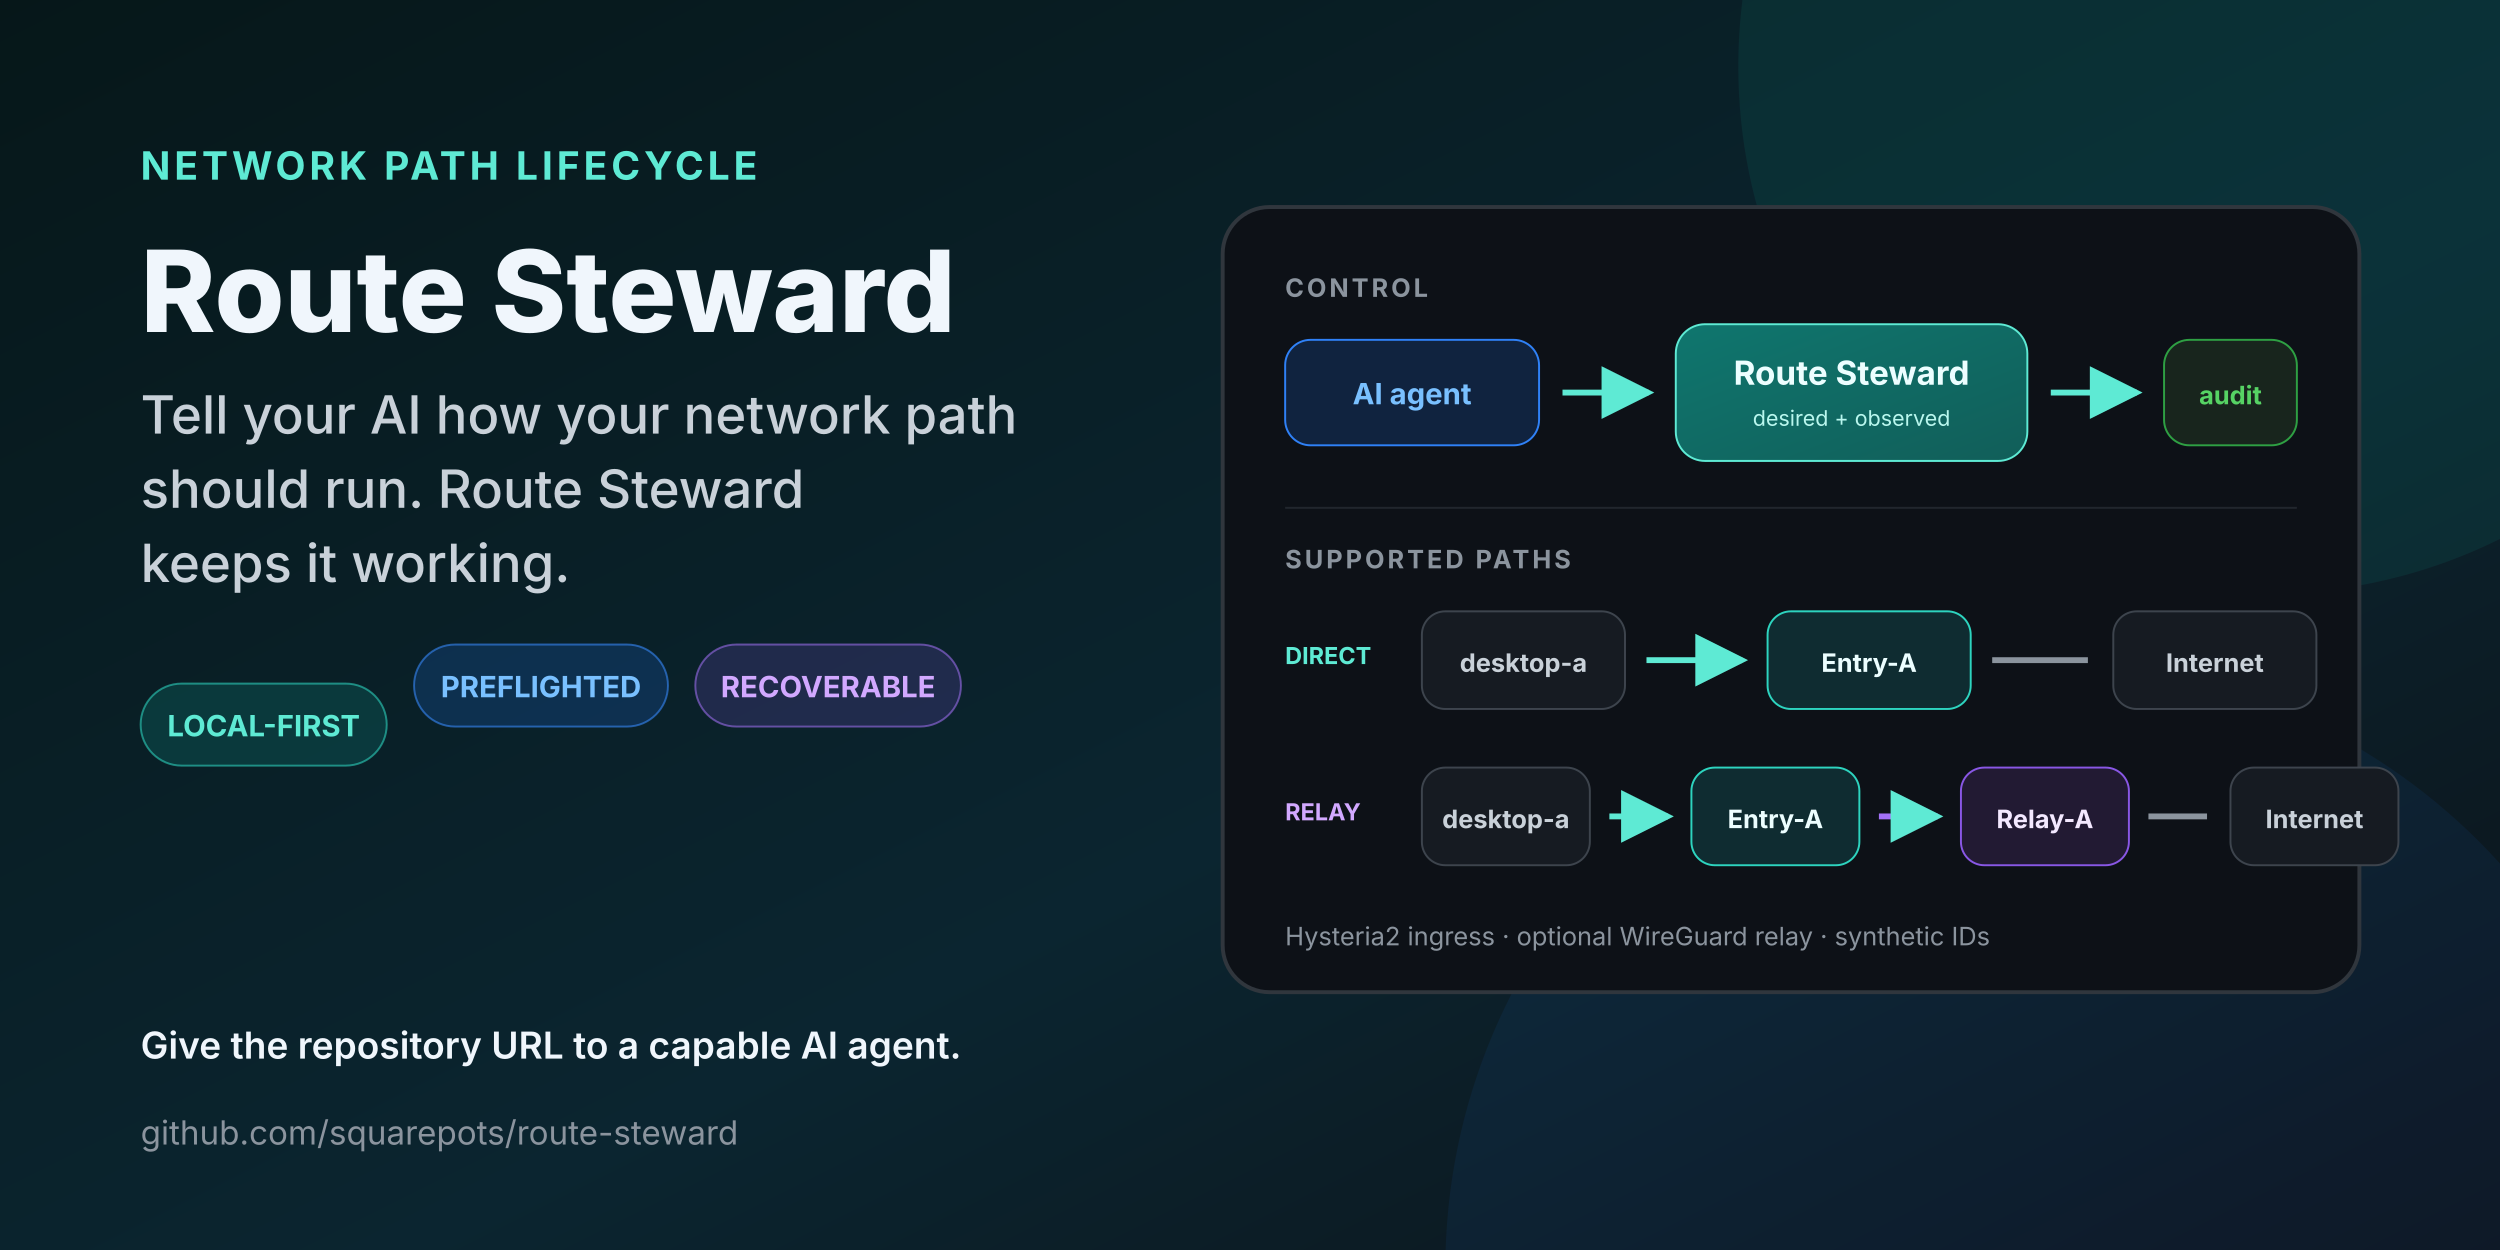
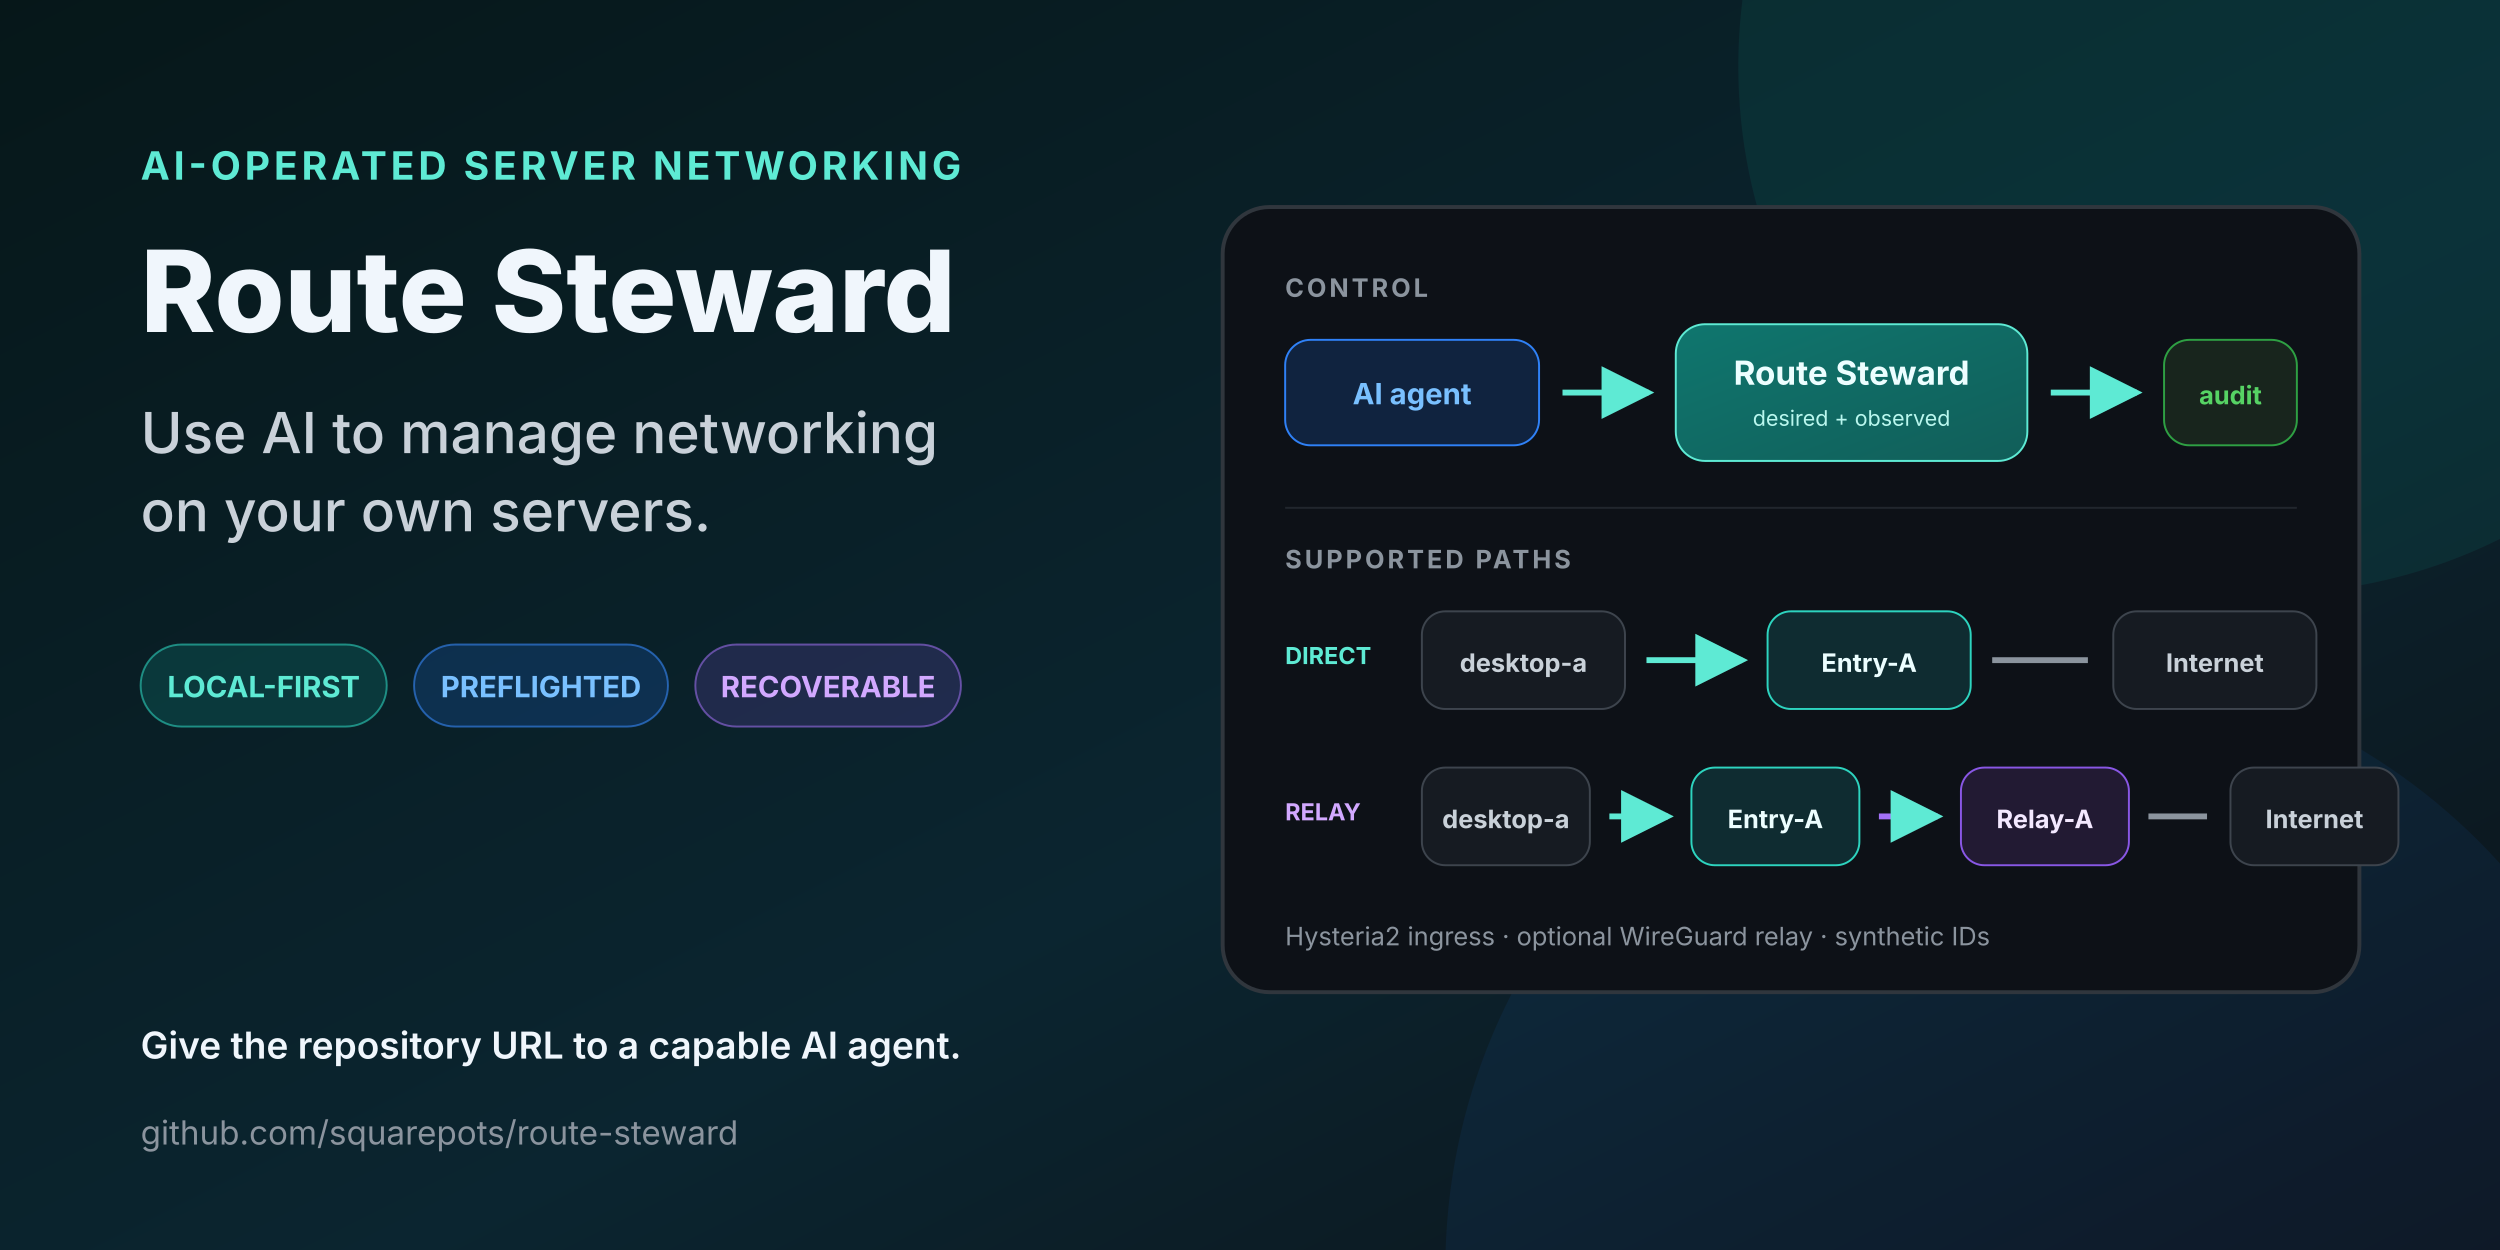
<svg xmlns="http://www.w3.org/2000/svg" width="1280" height="640" viewBox="0 0 1280 640" role="img" aria-labelledby="title desc">
  <defs>
    <linearGradient id="background" x1="0" y1="0" x2="1" y2="1">
      <stop offset="0" stop-color="#061719" />
      <stop offset="0.58" stop-color="#0b2530" />
      <stop offset="1" stop-color="#0d1117" />
    </linearGradient>
    <linearGradient id="steward" x1="0" y1="0" x2="1" y2="1">
      <stop offset="0" stop-color="#0f766e" />
      <stop offset="1" stop-color="#115e59" />
    </linearGradient>
    <marker id="arrow" markerWidth="9" markerHeight="9" refX="8" refY="4.5" orient="auto">
      <path d="M0,0 L9,4.5 L0,9 z" fill="#5eead4" />
    </marker>
  </defs>
  <rect width="1280" height="640" fill="url(#background)" />
  <circle cx="1160" cy="34" r="270" fill="#0f766e" opacity="0.16" />
  <circle cx="1050" cy="650" r="310" fill="#1f6feb" opacity="0.08" />
  <g font-family="Inter, Segoe UI, Arial, sans-serif">
-     <text x="72" y="92" fill="#5eead4" font-size="20" font-weight="700" letter-spacing="2">NETWORK PATH LIFECYCLE</text>
+     <text x="72" y="92" fill="#5eead4" font-size="20" font-weight="700" letter-spacing="2">AI-OPERATED SERVER NETWORKING</text>
    <text x="72" y="170" fill="#f0f6fc" font-size="58" font-weight="760">Route Steward</text>
-     <text x="72" y="222" fill="#c9d1d9" font-size="27" font-weight="500">Tell your AI how your network path</text>
-     <text x="72" y="260" fill="#c9d1d9" font-size="27" font-weight="500">should run. Route Steward</text>
-     <text x="72" y="298" fill="#c9d1d9" font-size="27" font-weight="500">keeps it working.</text>
-     <g transform="translate(72 350)">
+     <text x="72" y="232" fill="#c9d1d9" font-size="29" font-weight="500">Use AI to manage networking</text>
+     <text x="72" y="272" fill="#c9d1d9" font-size="29" font-weight="500">on your own servers.</text>
+     <g transform="translate(72 330)">
      <rect width="126" height="42" rx="21" fill="#0f766e" fill-opacity="0.30" stroke="#2dd4bf" stroke-opacity="0.58" />
      <text x="63" y="27" text-anchor="middle" fill="#5eead4" font-size="15" font-weight="650">LOCAL-FIRST</text>
    </g>
    <g transform="translate(212 330)">
      <rect width="130" height="42" rx="21" fill="#1f6feb" fill-opacity="0.20" stroke="#388bfd" stroke-opacity="0.58" />
      <text x="65" y="27" text-anchor="middle" fill="#79c0ff" font-size="15" font-weight="650">PREFLIGHTED</text>
    </g>
    <g transform="translate(356 330)">
      <rect width="136" height="42" rx="21" fill="#8957e5" fill-opacity="0.18" stroke="#a371f7" stroke-opacity="0.55" />
      <text x="68" y="27" text-anchor="middle" fill="#d2a8ff" font-size="15" font-weight="650">RECOVERABLE</text>
    </g>
    <g transform="translate(626 106)">
      <rect width="582" height="402" rx="24" fill="#0d1117" stroke="#30363d" stroke-width="2" />
      <text x="32" y="46" fill="#8b949e" font-size="13" font-weight="700" letter-spacing="1.5">CONTROL</text>
      <g transform="translate(32 68)">
        <rect width="130" height="54" rx="13" fill="#10233f" stroke="#2f81f7" />
        <text x="65" y="33" text-anchor="middle" fill="#79c0ff" font-size="15" font-weight="700">AI agent</text>
      </g>
      <line x1="174" y1="95" x2="218" y2="95" stroke="#5eead4" stroke-width="3" marker-end="url(#arrow)" />
      <g transform="translate(232 60)">
        <rect width="180" height="70" rx="15" fill="url(#steward)" stroke="#5eead4" />
        <text x="90" y="31" text-anchor="middle" fill="#ecfeff" font-size="17" font-weight="750">Route Steward</text>
        <text x="90" y="52" text-anchor="middle" fill="#b9f7ee" font-size="11">desired + observed</text>
      </g>
      <line x1="424" y1="95" x2="468" y2="95" stroke="#5eead4" stroke-width="3" marker-end="url(#arrow)" />
      <g transform="translate(482 68)">
        <rect width="68" height="54" rx="13" fill="#18251d" stroke="#2ea043" />
        <text x="34" y="33" text-anchor="middle" fill="#56d364" font-size="13" font-weight="700">audit</text>
      </g>
      <line x1="32" y1="154" x2="550" y2="154" stroke="#21262d" />
      <text x="32" y="185" fill="#8b949e" font-size="13" font-weight="700" letter-spacing="1.5">SUPPORTED PATHS</text>
      <text x="32" y="234" fill="#5eead4" font-size="12" font-weight="700">DIRECT</text>
      <g transform="translate(102 207)" font-size="13" font-weight="700" text-anchor="middle">
        <rect width="104" height="50" rx="12" fill="#161b22" stroke="#3d444d" />
        <text x="52" y="31" fill="#c9d1d9">desktop-a</text>
        <line x1="115" y1="25" x2="164" y2="25" stroke="#5eead4" stroke-width="3" marker-end="url(#arrow)" />
        <rect x="177" width="104" height="50" rx="12" fill="#0f2c31" stroke="#2dd4bf" />
        <text x="229" y="31" fill="#ecfeff">Entry-A</text>
        <line x1="292" y1="25" x2="341" y2="25" stroke="#8b949e" stroke-width="3" />
        <rect x="354" width="104" height="50" rx="12" fill="#161b22" stroke="#3d444d" />
        <text x="406" y="31" fill="#c9d1d9">Internet</text>
      </g>
      <text x="32" y="314" fill="#d2a8ff" font-size="12" font-weight="700">RELAY</text>
      <g transform="translate(102 287)" font-size="13" font-weight="700" text-anchor="middle">
        <rect width="86" height="50" rx="12" fill="#161b22" stroke="#3d444d" />
        <text x="43" y="31" fill="#c9d1d9">desktop-a</text>
        <line x1="96" y1="25" x2="126" y2="25" stroke="#5eead4" stroke-width="3" marker-end="url(#arrow)" />
        <rect x="138" width="86" height="50" rx="12" fill="#0f2c31" stroke="#2dd4bf" />
        <text x="181" y="31" fill="#ecfeff">Entry-A</text>
        <line x1="234" y1="25" x2="264" y2="25" stroke="#a371f7" stroke-width="3" marker-end="url(#arrow)" />
        <rect x="276" width="86" height="50" rx="12" fill="#221a33" stroke="#8957e5" />
        <text x="319" y="31" fill="#f3e8ff">Relay-A</text>
        <line x1="372" y1="25" x2="402" y2="25" stroke="#8b949e" stroke-width="3" />
        <rect x="414" width="86" height="50" rx="12" fill="#161b22" stroke="#3d444d" />
        <text x="457" y="31" fill="#c9d1d9">Internet</text>
      </g>
      <text x="32" y="378" fill="#8b949e" font-size="13">Hysteria2 ingress · optional WireGuard relay · synthetic IDs</text>
    </g>
    <text x="72" y="542" fill="#f0f6fc" font-size="19" font-weight="600">Give the repository URL to a capable AI agent.</text>
    <text x="72" y="586" fill="#8b949e" font-size="17">github.com/squarepots/route-steward</text>
  </g>
</svg>
